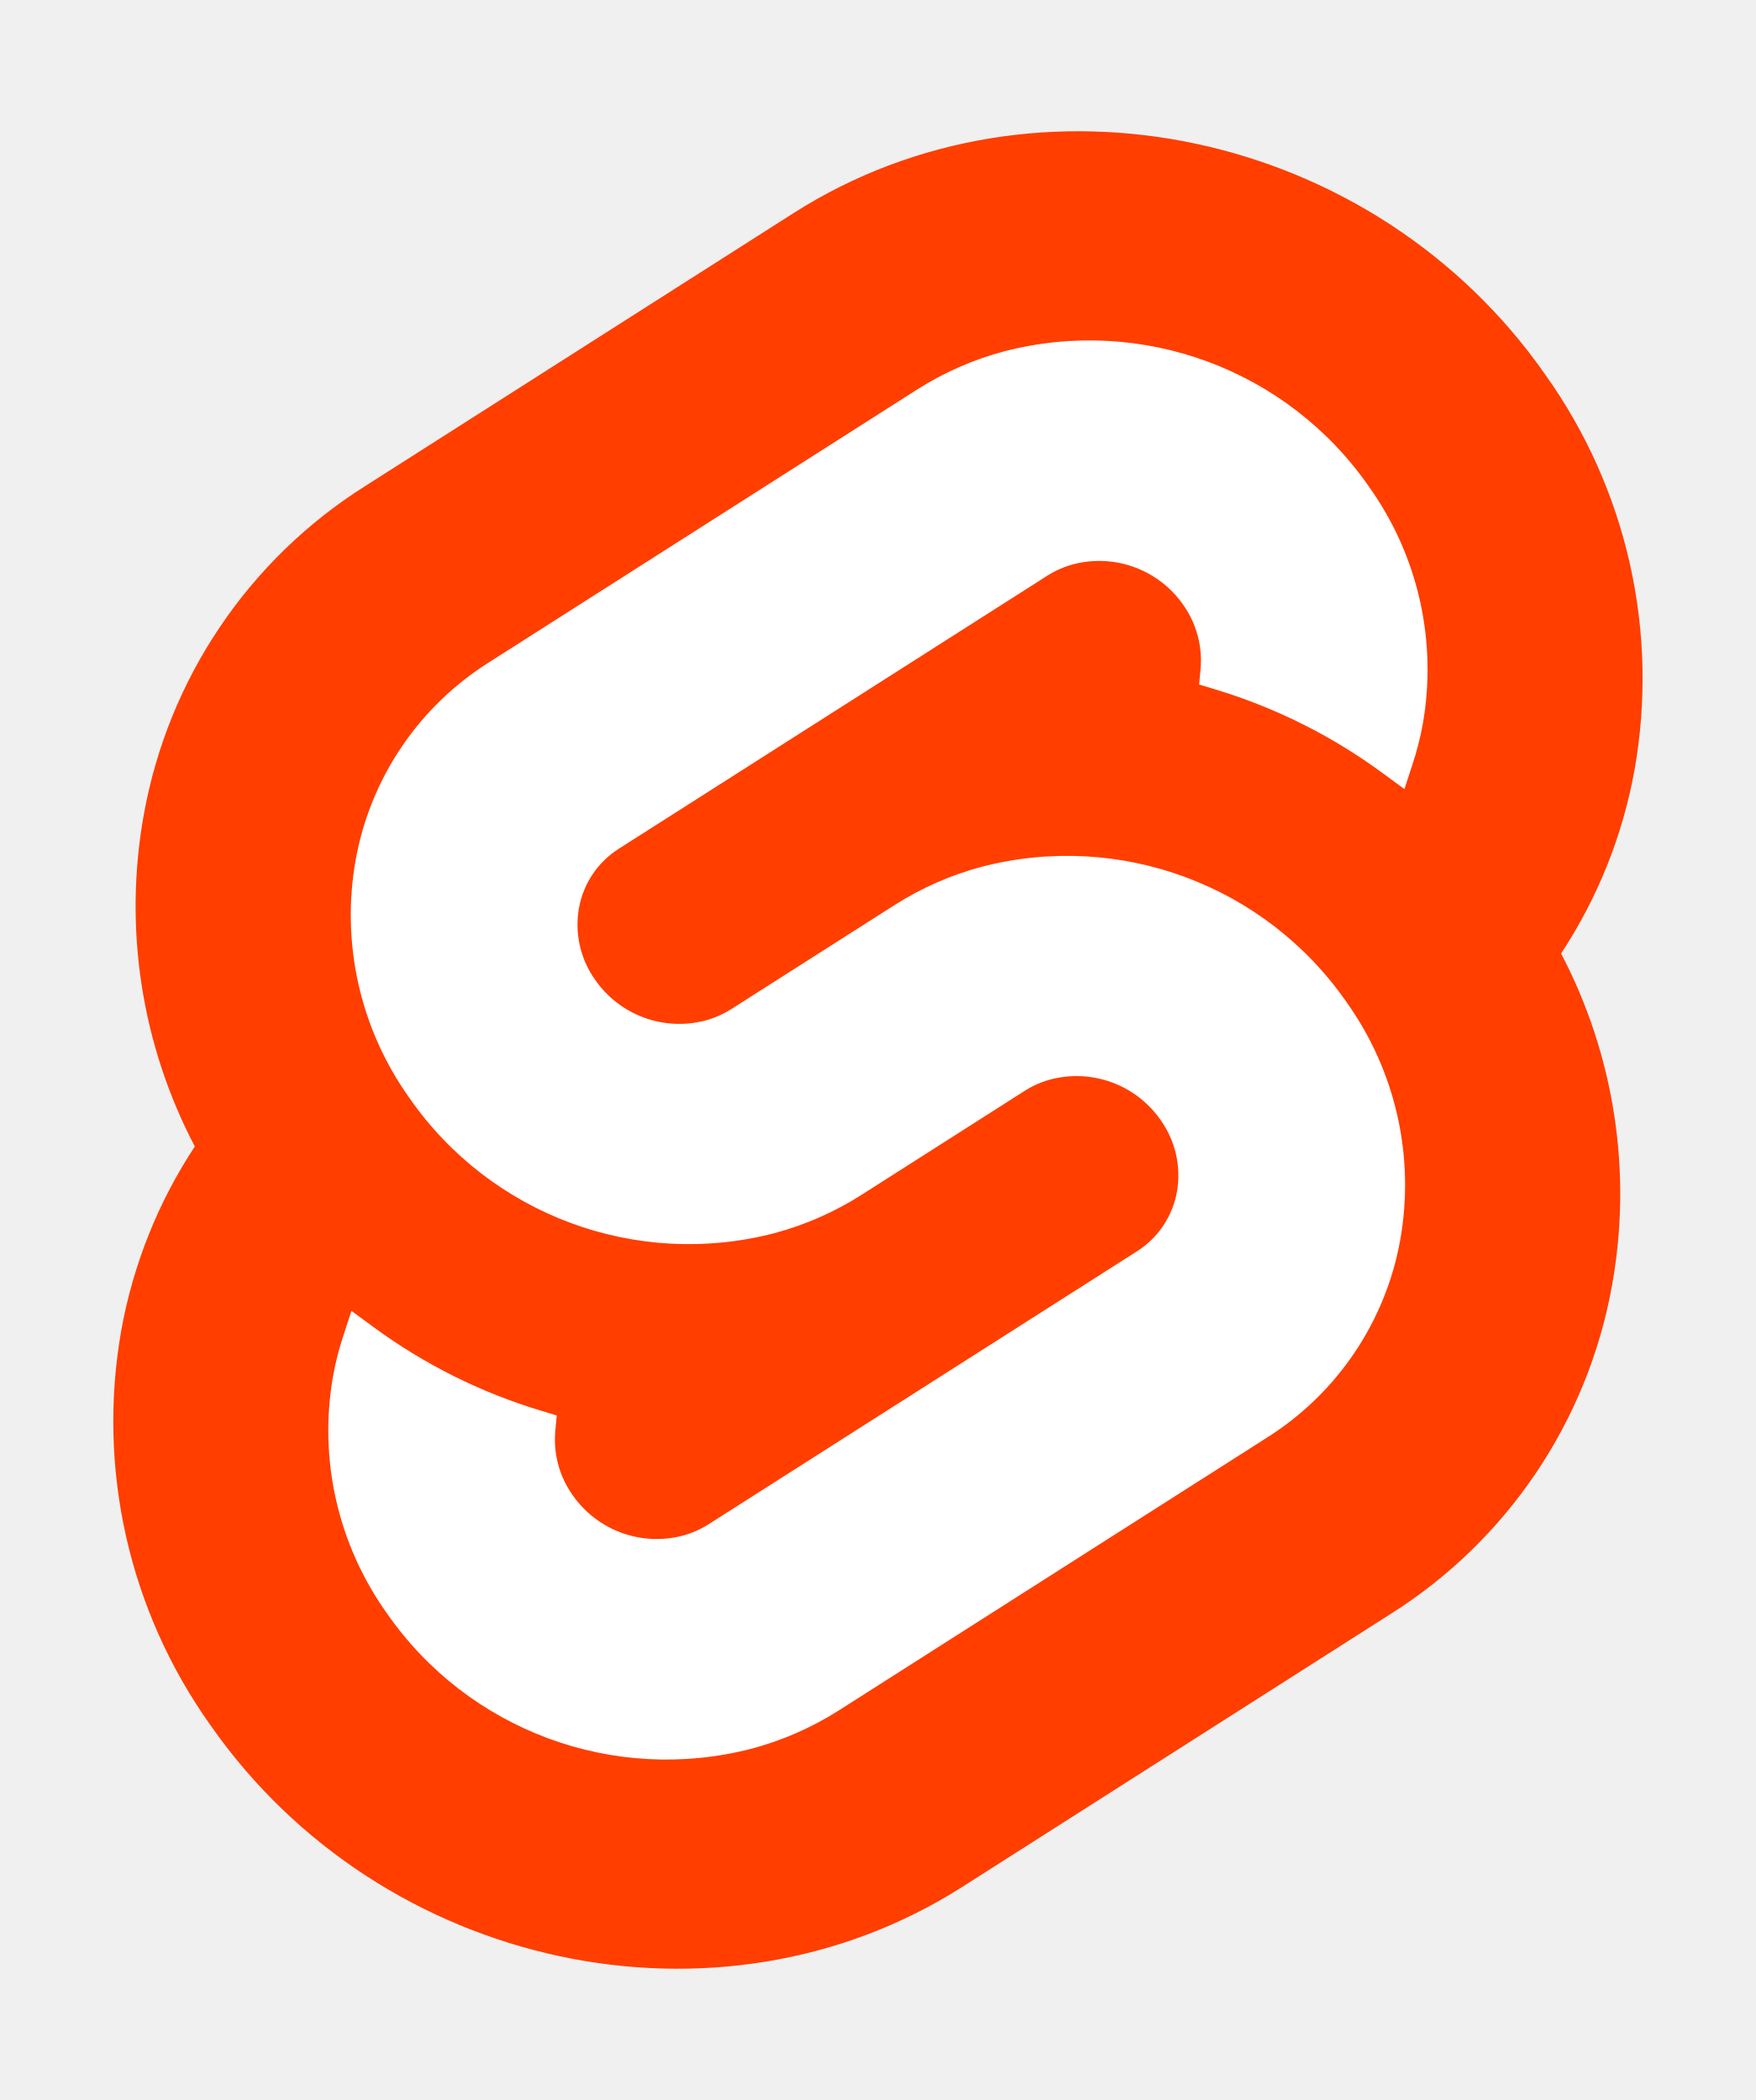
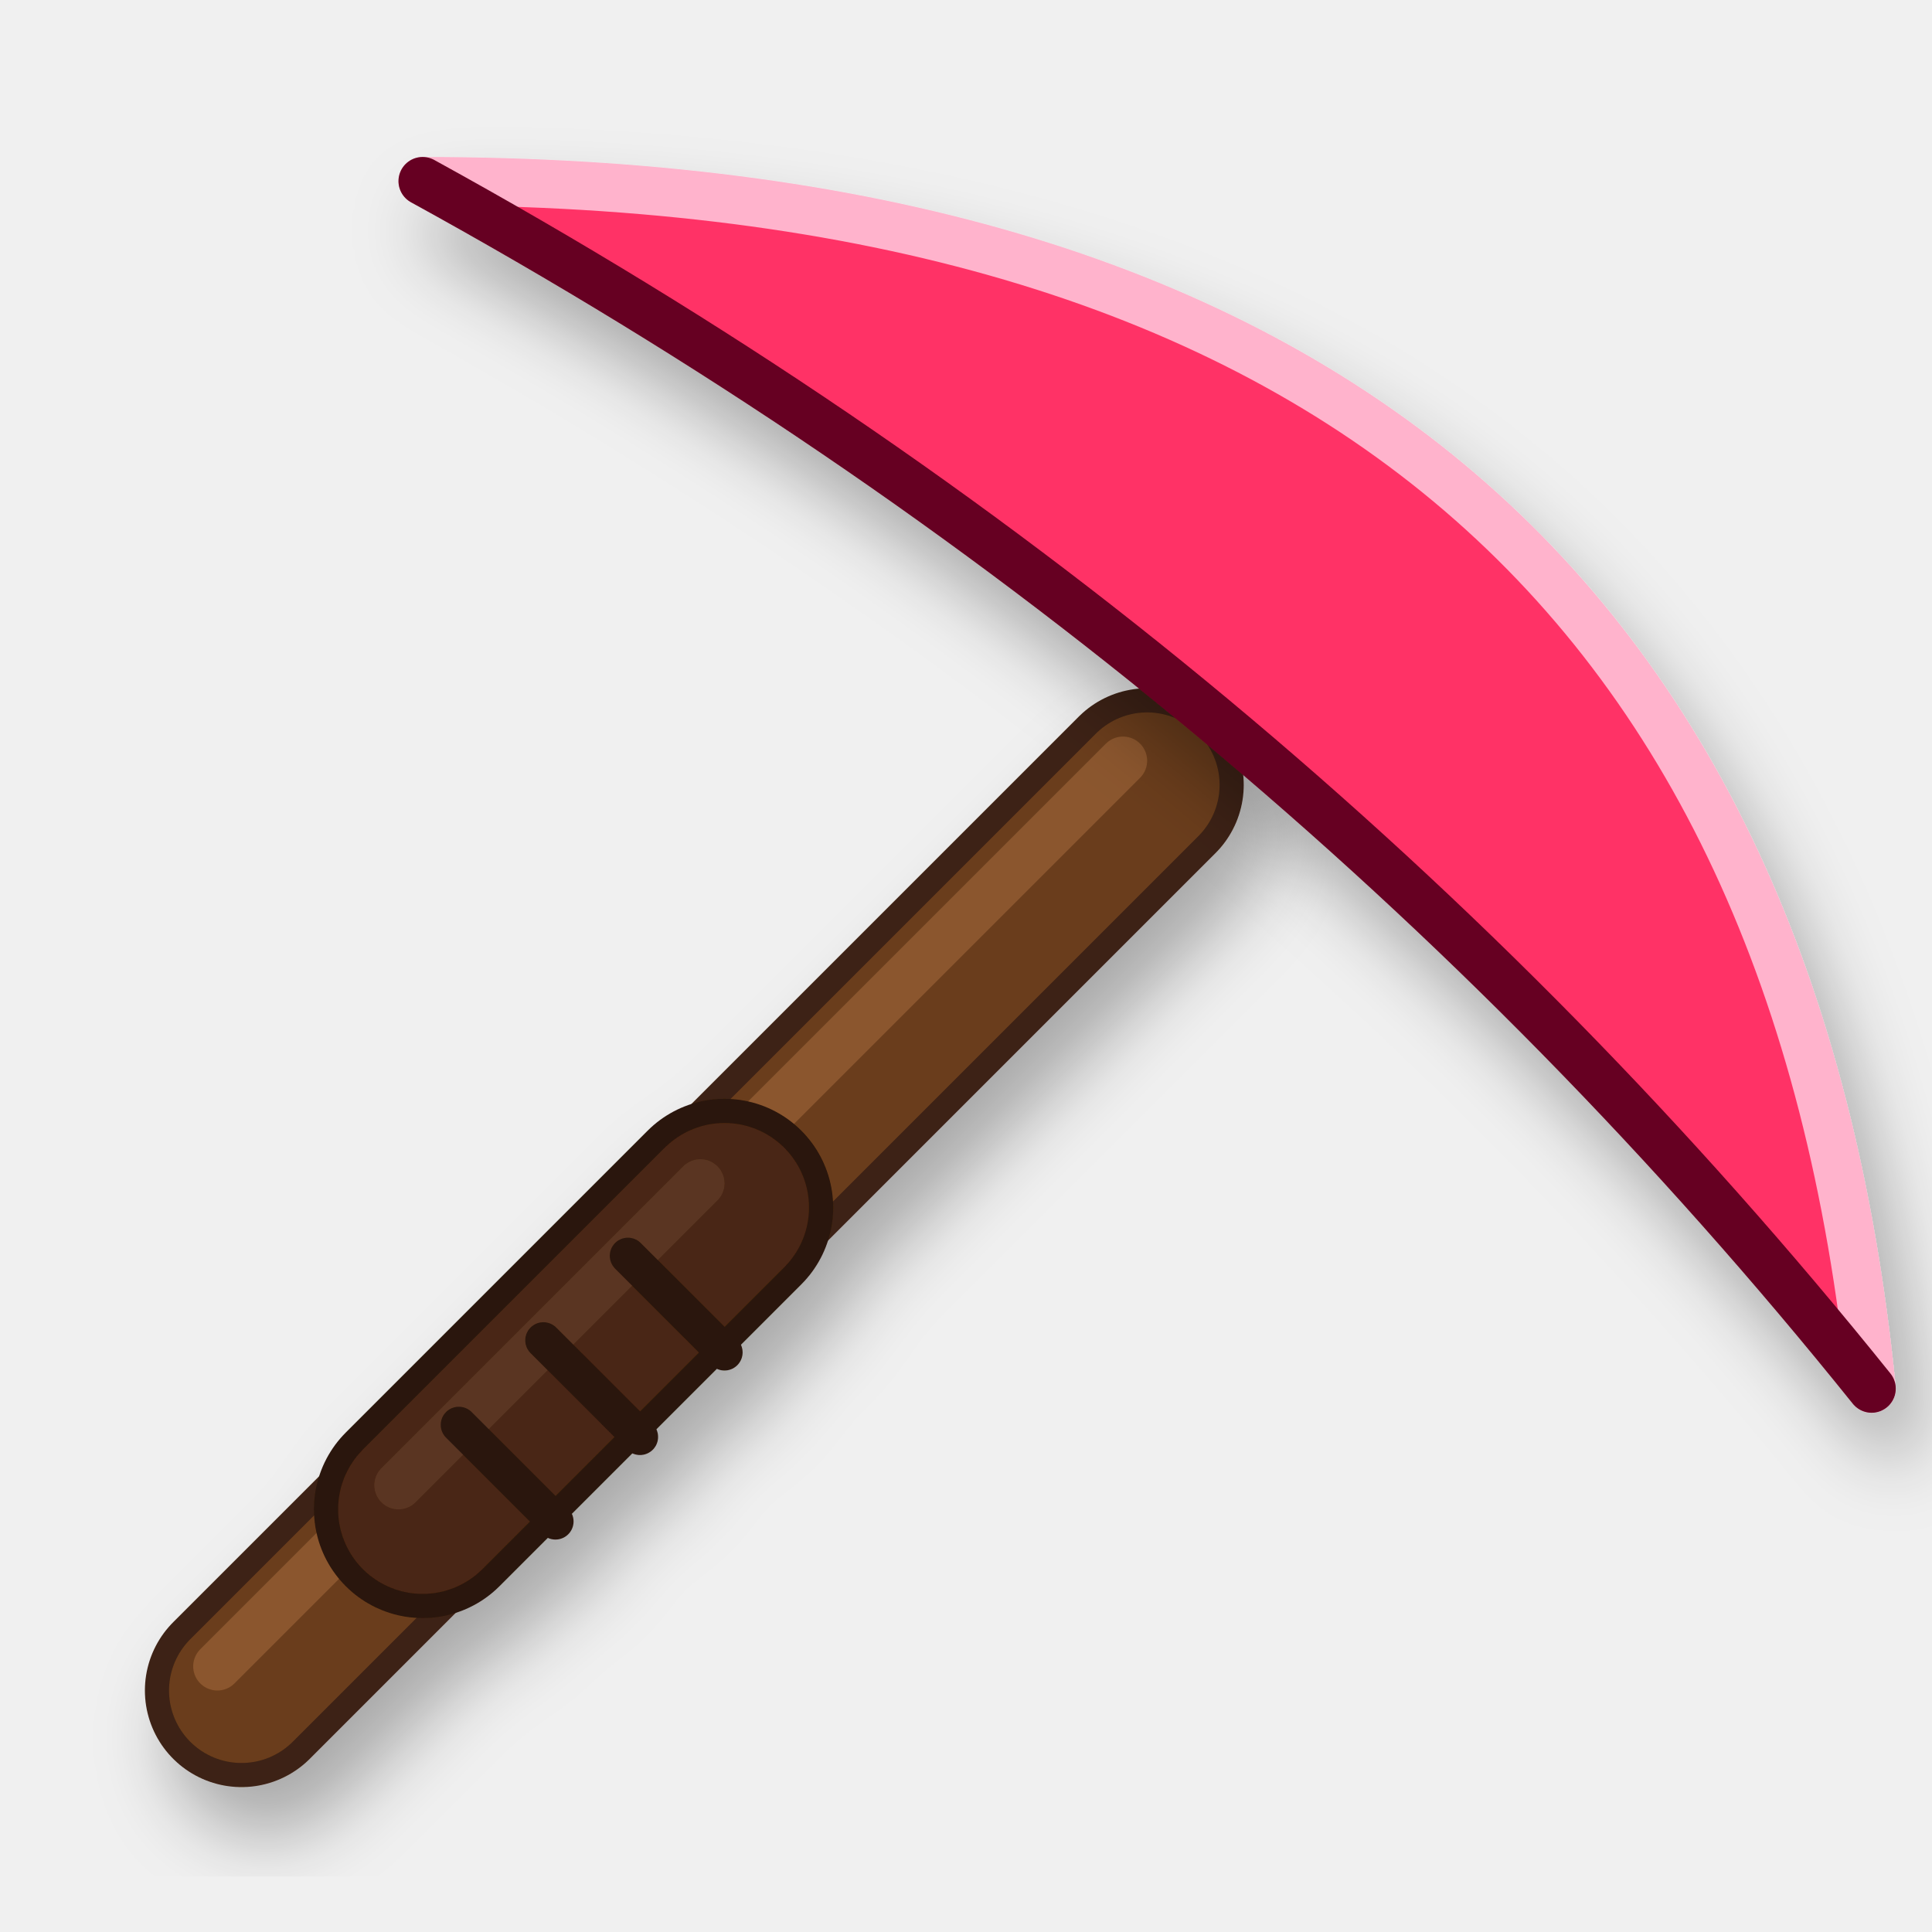
- <svg xmlns="http://www.w3.org/2000/svg" width="107" height="128" viewBox="0 0 107 128">
-   <path d="M94.157 22.819c-10.4-14.885-30.94-19.297-45.792-9.835L22.282 29.608A29.92 29.92 0 0 0 8.764 49.65a31.5 31.5 0 0 0 3.108 20.231 30 30 0 0 0-4.477 11.183 31.9 31.9 0 0 0 5.448 24.116c10.402 14.887 30.942 19.297 45.791 9.835l26.083-16.624A29.92 29.92 0 0 0 98.235 78.35a31.53 31.53 0 0 0-3.105-20.232 30 30 0 0 0 4.474-11.182 31.88 31.88 0 0 0-5.447-24.116" style="fill:#ff3e00" />
-   <path d="M45.817 106.582a20.72 20.72 0 0 1-22.237-8.243 19.17 19.17 0 0 1-3.277-14.503 18 18 0 0 1 .624-2.435l.49-1.498 1.337.981a33.6 33.6 0 0 0 10.203 5.098l.97.294-.09.968a5.85 5.85 0 0 0 1.052 3.878 6.24 6.24 0 0 0 6.695 2.485 5.8 5.8 0 0 0 1.603-.704L69.27 76.28a5.43 5.43 0 0 0 2.45-3.631 5.8 5.8 0 0 0-.987-4.371 6.24 6.24 0 0 0-6.698-2.487 5.7 5.7 0 0 0-1.6.704l-9.953 6.345a19 19 0 0 1-5.296 2.326 20.72 20.72 0 0 1-22.237-8.243 19.17 19.17 0 0 1-3.277-14.502 17.99 17.99 0 0 1 8.13-12.052l26.081-16.623a19 19 0 0 1 5.3-2.329 20.72 20.72 0 0 1 22.237 8.243 19.17 19.17 0 0 1 3.277 14.503 18 18 0 0 1-.624 2.435l-.49 1.498-1.337-.98a33.6 33.6 0 0 0-10.203-5.1l-.97-.294.09-.968a5.86 5.86 0 0 0-1.052-3.878 6.24 6.24 0 0 0-6.696-2.485 5.8 5.8 0 0 0-1.602.704L37.73 51.72a5.42 5.42 0 0 0-2.449 3.63 5.79 5.79 0 0 0 .986 4.372 6.24 6.24 0 0 0 6.698 2.486 5.8 5.8 0 0 0 1.602-.704l9.952-6.342a19 19 0 0 1 5.295-2.328 20.72 20.72 0 0 1 22.237 8.242 19.17 19.17 0 0 1 3.277 14.503 18 18 0 0 1-8.13 12.053l-26.081 16.622a19 19 0 0 1-5.3 2.328" style="fill:#fff" />
+ <svg xmlns="http://www.w3.org/2000/svg" viewBox="0 0 160 160" width="160" height="160">
+   <defs>
+     <filter id="shadow" x="-20%" y="-20%" width="140%" height="140%">
+       <feDropShadow dx="2" dy="4" stdDeviation="3" flood-opacity="0.3" />
+     </filter>
+   </defs>
+   <g filter="url(#shadow)">
+     <line x1="20" y1="140" x2="95" y2="65" stroke="#3e2312" stroke-width="16" stroke-linecap="round" />
+     <line x1="20" y1="140" x2="95" y2="65" stroke="#6b3e1b" stroke-width="12" stroke-linecap="round" />
+     <line x1="18" y1="138" x2="93" y2="63" stroke="#8b562e" stroke-width="4" stroke-linecap="round" />
+     <line x1="35" y1="125" x2="60" y2="100" stroke="#2a160a" stroke-width="18" stroke-linecap="round" />
+     <line x1="35" y1="125" x2="60" y2="100" stroke="#4a2612" stroke-width="14" stroke-linecap="round" />
+     <line x1="33" y1="123" x2="58" y2="98" stroke="#5a3622" stroke-width="4" stroke-linecap="round" />
+     <line x1="38" y1="118" x2="46" y2="126" stroke="#2a160a" stroke-width="3" stroke-linecap="round" />
+     <line x1="45" y1="111" x2="53" y2="119" stroke="#2a160a" stroke-width="3" stroke-linecap="round" />
+     <line x1="52" y1="104" x2="60" y2="112" stroke="#2a160a" stroke-width="3" stroke-linecap="round" />
+   </g>
+   <g filter="url(#shadow)">
+     <path d="M 35,15 Q 145,15 155,115 Q 106,54 35,15 Z" fill="#ff3366" />
+     <path d="M 35,15 Q 145,15 155,115" fill="none" stroke="#ffb3cc" stroke-width="4" stroke-linecap="round" />
+     <path d="M 35,15 Q 106,54 155,115" fill="none" stroke="#660022" stroke-width="4" stroke-linecap="round" />
+   </g>
</svg>
